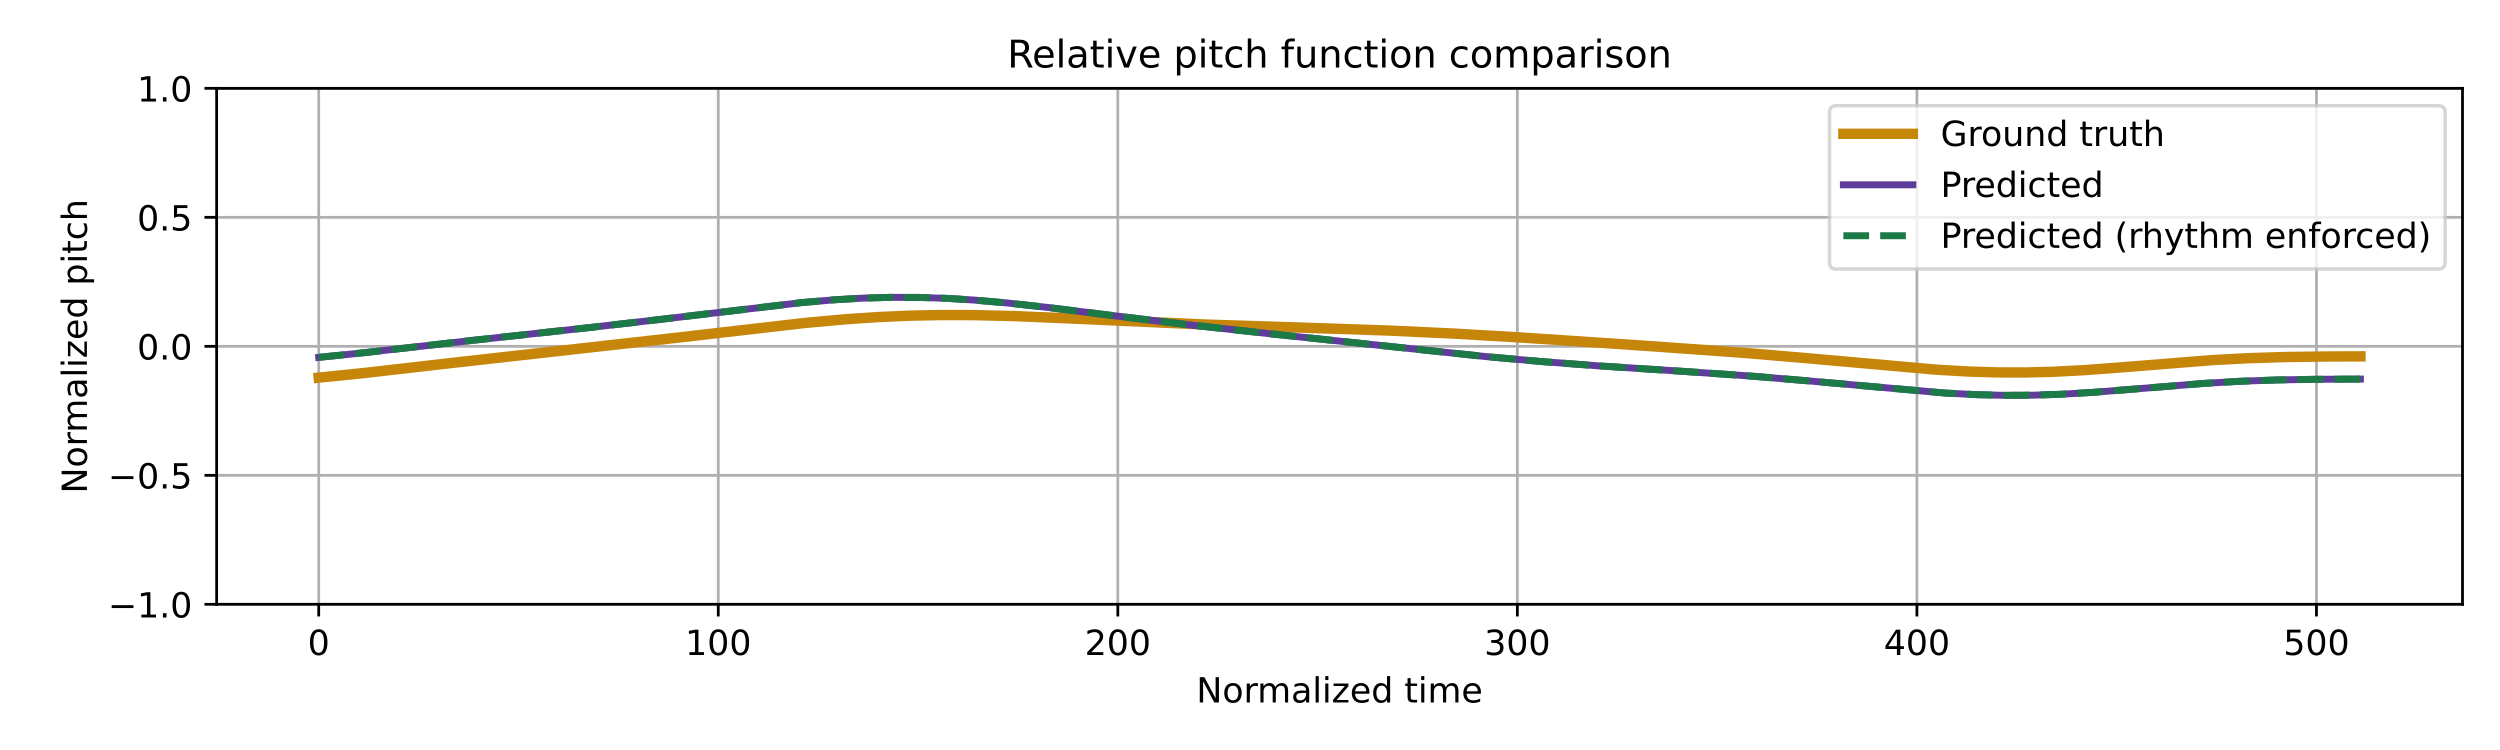
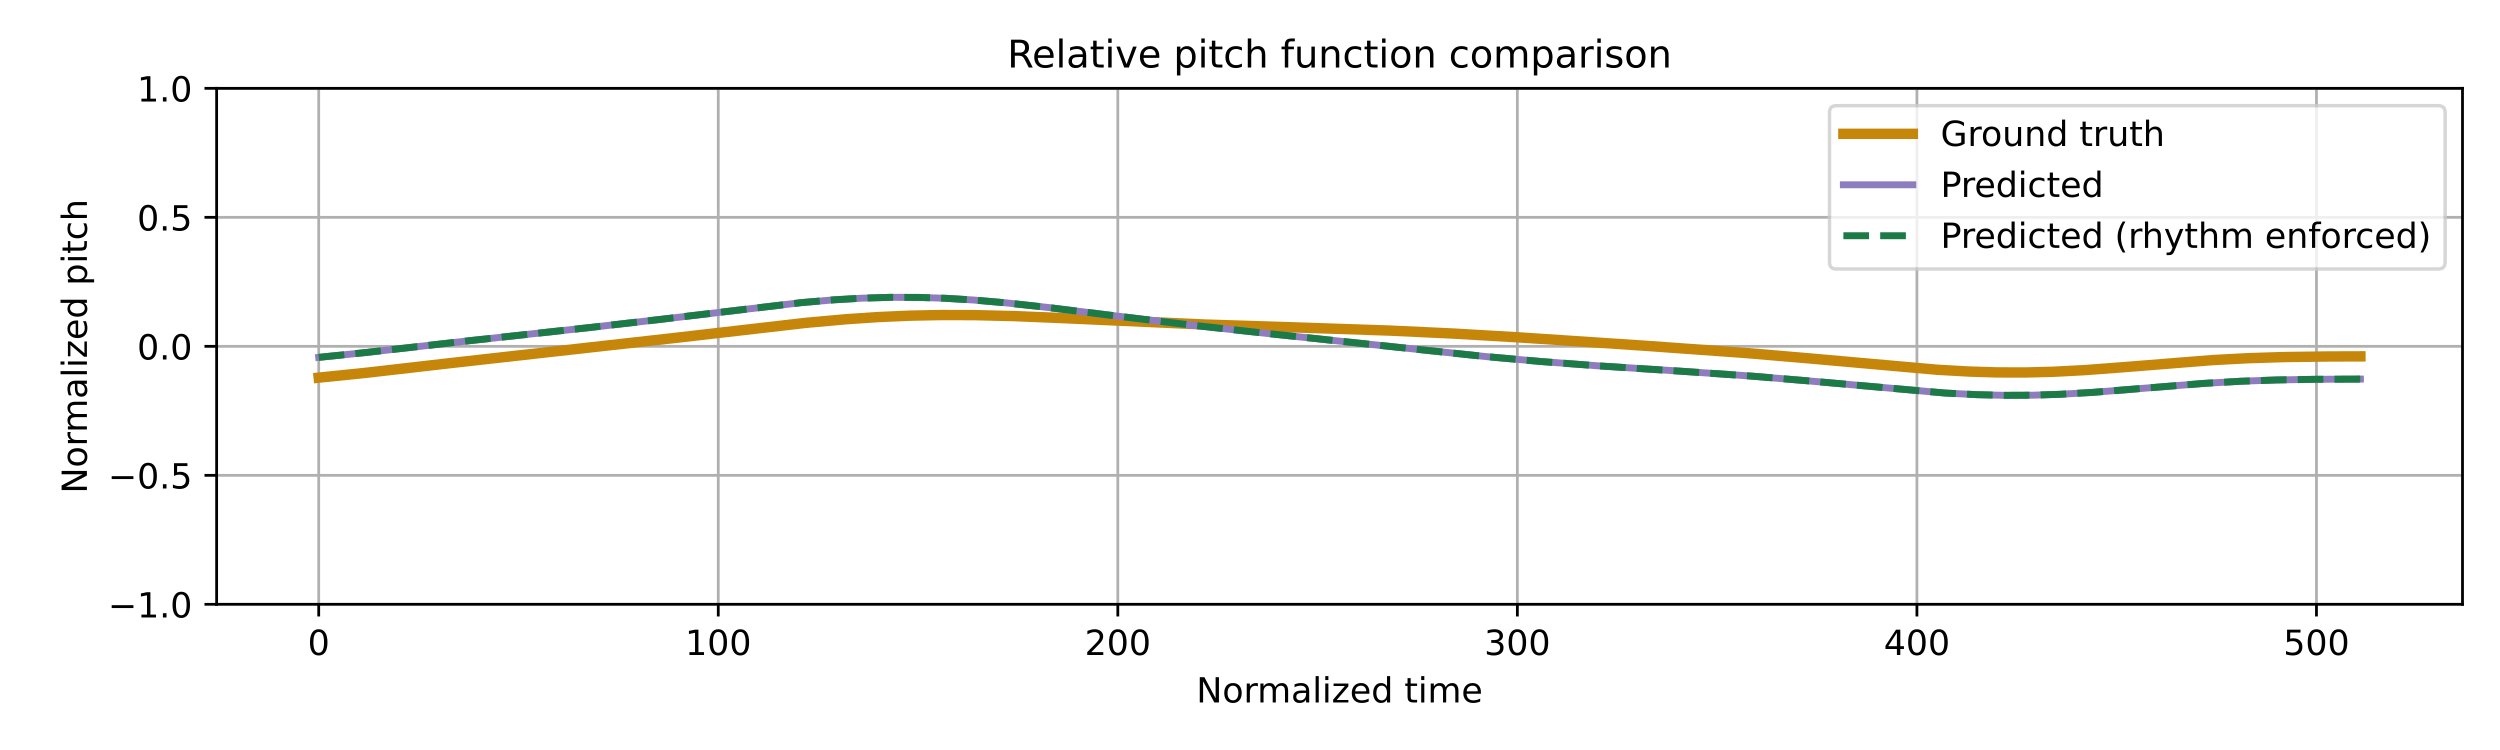
<svg xmlns="http://www.w3.org/2000/svg" xmlns:xlink="http://www.w3.org/1999/xlink" width="720pt" height="216pt" viewBox="0 0 720 216" version="1.1">
  <defs>
    <style type="text/css">*{stroke-linejoin: round; stroke-linecap: butt}</style>
  </defs>
  <g id="figure_1">
    <g id="patch_1">
      <path d="M 0 216  L 720 216  L 720 0  L 0 0  z " style="fill: #ffffff" />
    </g>
    <g id="axes_1">
      <g id="patch_2">
        <path d="M 62.39 174.04  L 709.2 174.04  L 709.2 25.44  L 62.39 25.44  z " style="fill: #ffffff" />
      </g>
      <g id="matplotlib.axis_1">
        <g id="xtick_1">
          <g id="line2d_1">
-             <path d="M 91.79 174.04  L 91.79 25.44  " clip-path="url(#p407e900d49)" style="fill: none; stroke: #b0b0b0; stroke-width: 0.8; stroke-linecap: square" />
+             <path d="M 91.79 174.04  L 91.79 25.44  " clip-path="url(#pcff0e92bfe)" style="fill: none; stroke: #b0b0b0; stroke-width: 0.8; stroke-linecap: square" />
          </g>
          <g id="line2d_2">
            <defs>
-               <path id="me4f6635d17" d="M 0 0  L 0 3.5  " style="stroke: #000000; stroke-width: 0.8" />
-             </defs>
-             <g>
-               <use xlink:href="#me4f6635d17" x="91.79" y="174.04" style="stroke: #000000; stroke-width: 0.8" />
+               <path id="m6e19267596" d="M 0 0  L 0 3.5  " style="stroke: #000000; stroke-width: 0.8" />
+             </defs>
+             <g>
+               <use xlink:href="#m6e19267596" x="91.79" y="174.04" style="stroke: #000000; stroke-width: 0.8" />
            </g>
          </g>
          <g id="text_1">
            <g transform="translate(88.60921 188.6384) scale(0.1 -0.1)">
              <defs>
                <path id="DejaVuSans-30" d="M 2034 4250  Q 1547 4250 1301 3770  Q 1056 3291 1056 2328  Q 1056 1369 1301 889  Q 1547 409 2034 409  Q 2525 409 2770 889  Q 3016 1369 3016 2328  Q 3016 3291 2770 3770  Q 2525 4250 2034 4250  z M 2034 4750  Q 2819 4750 3233 4129  Q 3647 3509 3647 2328  Q 3647 1150 3233 529  Q 2819 -91 2034 -91  Q 1250 -91 836 529  Q 422 1150 422 2328  Q 422 3509 836 4129  Q 1250 4750 2034 4750  z " transform="scale(0.015625)" />
              </defs>
              <use xlink:href="#DejaVuSans-30" />
            </g>
          </g>
        </g>
        <g id="xtick_2">
          <g id="line2d_3">
-             <path d="M 206.861 174.04  L 206.861 25.44  " clip-path="url(#p407e900d49)" style="fill: none; stroke: #b0b0b0; stroke-width: 0.8; stroke-linecap: square" />
+             <path d="M 206.861 174.04  L 206.861 25.44  " clip-path="url(#pcff0e92bfe)" style="fill: none; stroke: #b0b0b0; stroke-width: 0.8; stroke-linecap: square" />
          </g>
          <g id="line2d_4">
            <g>
-               <use xlink:href="#me4f6635d17" x="206.861" y="174.04" style="stroke: #000000; stroke-width: 0.8" />
+               <use xlink:href="#m6e19267596" x="206.861" y="174.04" style="stroke: #000000; stroke-width: 0.8" />
            </g>
          </g>
          <g id="text_2">
            <g transform="translate(197.317 188.6384) scale(0.1 -0.1)">
              <defs>
                <path id="DejaVuSans-31" d="M 794 531  L 1825 531  L 1825 4091  L 703 3866  L 703 4441  L 1819 4666  L 2450 4666  L 2450 531  L 3481 531  L 3481 0  L 794 0  L 794 531  z " transform="scale(0.015625)" />
              </defs>
              <use xlink:href="#DejaVuSans-31" />
              <use xlink:href="#DejaVuSans-30" transform="translate(63.62305 0)" />
              <use xlink:href="#DejaVuSans-30" transform="translate(127.2461 0)" />
            </g>
          </g>
        </g>
        <g id="xtick_3">
          <g id="line2d_5">
-             <path d="M 321.931 174.04  L 321.931 25.44  " clip-path="url(#p407e900d49)" style="fill: none; stroke: #b0b0b0; stroke-width: 0.8; stroke-linecap: square" />
+             <path d="M 321.931 174.04  L 321.931 25.44  " clip-path="url(#pcff0e92bfe)" style="fill: none; stroke: #b0b0b0; stroke-width: 0.8; stroke-linecap: square" />
          </g>
          <g id="line2d_6">
            <g>
-               <use xlink:href="#me4f6635d17" x="321.931" y="174.04" style="stroke: #000000; stroke-width: 0.8" />
+               <use xlink:href="#m6e19267596" x="321.931" y="174.04" style="stroke: #000000; stroke-width: 0.8" />
            </g>
          </g>
          <g id="text_3">
            <g transform="translate(312.3872 188.6384) scale(0.1 -0.1)">
              <defs>
                <path id="DejaVuSans-32" d="M 1228 531  L 3431 531  L 3431 0  L 469 0  L 469 531  Q 828 903 1448 1529  Q 2069 2156 2228 2338  Q 2531 2678 2651 2914  Q 2772 3150 2772 3378  Q 2772 3750 2511 3984  Q 2250 4219 1831 4219  Q 1534 4219 1204 4116  Q 875 4013 500 3803  L 500 4441  Q 881 4594 1212 4672  Q 1544 4750 1819 4750  Q 2544 4750 2975 4387  Q 3406 4025 3406 3419  Q 3406 3131 3298 2873  Q 3191 2616 2906 2266  Q 2828 2175 2409 1742  Q 1991 1309 1228 531  z " transform="scale(0.015625)" />
              </defs>
              <use xlink:href="#DejaVuSans-32" />
              <use xlink:href="#DejaVuSans-30" transform="translate(63.62305 0)" />
              <use xlink:href="#DejaVuSans-30" transform="translate(127.2461 0)" />
            </g>
          </g>
        </g>
        <g id="xtick_4">
          <g id="line2d_7">
-             <path d="M 437.001 174.04  L 437.001 25.44  " clip-path="url(#p407e900d49)" style="fill: none; stroke: #b0b0b0; stroke-width: 0.8; stroke-linecap: square" />
+             <path d="M 437.001 174.04  L 437.001 25.44  " clip-path="url(#pcff0e92bfe)" style="fill: none; stroke: #b0b0b0; stroke-width: 0.8; stroke-linecap: square" />
          </g>
          <g id="line2d_8">
            <g>
-               <use xlink:href="#me4f6635d17" x="437.001" y="174.04" style="stroke: #000000; stroke-width: 0.8" />
+               <use xlink:href="#m6e19267596" x="437.001" y="174.04" style="stroke: #000000; stroke-width: 0.8" />
            </g>
          </g>
          <g id="text_4">
            <g transform="translate(427.4575 188.6384) scale(0.1 -0.1)">
              <defs>
                <path id="DejaVuSans-33" d="M 2597 2516  Q 3050 2419 3304 2112  Q 3559 1806 3559 1356  Q 3559 666 3084 287  Q 2609 -91 1734 -91  Q 1441 -91 1130 -33  Q 819 25 488 141  L 488 750  Q 750 597 1062 519  Q 1375 441 1716 441  Q 2309 441 2620 675  Q 2931 909 2931 1356  Q 2931 1769 2642 2001  Q 2353 2234 1838 2234  L 1294 2234  L 1294 2753  L 1863 2753  Q 2328 2753 2575 2939  Q 2822 3125 2822 3475  Q 2822 3834 2567 4026  Q 2313 4219 1838 4219  Q 1578 4219 1281 4162  Q 984 4106 628 3988  L 628 4550  Q 988 4650 1302 4700  Q 1616 4750 1894 4750  Q 2613 4750 3031 4423  Q 3450 4097 3450 3541  Q 3450 3153 3228 2886  Q 3006 2619 2597 2516  z " transform="scale(0.015625)" />
              </defs>
              <use xlink:href="#DejaVuSans-33" />
              <use xlink:href="#DejaVuSans-30" transform="translate(63.62305 0)" />
              <use xlink:href="#DejaVuSans-30" transform="translate(127.2461 0)" />
            </g>
          </g>
        </g>
        <g id="xtick_5">
          <g id="line2d_9">
-             <path d="M 552.072 174.04  L 552.072 25.44  " clip-path="url(#p407e900d49)" style="fill: none; stroke: #b0b0b0; stroke-width: 0.8; stroke-linecap: square" />
+             <path d="M 552.072 174.04  L 552.072 25.44  " clip-path="url(#pcff0e92bfe)" style="fill: none; stroke: #b0b0b0; stroke-width: 0.8; stroke-linecap: square" />
          </g>
          <g id="line2d_10">
            <g>
-               <use xlink:href="#me4f6635d17" x="552.072" y="174.04" style="stroke: #000000; stroke-width: 0.8" />
+               <use xlink:href="#m6e19267596" x="552.072" y="174.04" style="stroke: #000000; stroke-width: 0.8" />
            </g>
          </g>
          <g id="text_5">
            <g transform="translate(542.5278 188.6384) scale(0.1 -0.1)">
              <defs>
                <path id="DejaVuSans-34" d="M 2419 4116  L 825 1625  L 2419 1625  L 2419 4116  z M 2253 4666  L 3047 4666  L 3047 1625  L 3713 1625  L 3713 1100  L 3047 1100  L 3047 0  L 2419 0  L 2419 1100  L 313 1100  L 313 1709  L 2253 4666  z " transform="scale(0.015625)" />
              </defs>
              <use xlink:href="#DejaVuSans-34" />
              <use xlink:href="#DejaVuSans-30" transform="translate(63.62305 0)" />
              <use xlink:href="#DejaVuSans-30" transform="translate(127.2461 0)" />
            </g>
          </g>
        </g>
        <g id="xtick_6">
          <g id="line2d_11">
-             <path d="M 667.142 174.04  L 667.142 25.44  " clip-path="url(#p407e900d49)" style="fill: none; stroke: #b0b0b0; stroke-width: 0.8; stroke-linecap: square" />
+             <path d="M 667.142 174.04  L 667.142 25.44  " clip-path="url(#pcff0e92bfe)" style="fill: none; stroke: #b0b0b0; stroke-width: 0.8; stroke-linecap: square" />
          </g>
          <g id="line2d_12">
            <g>
-               <use xlink:href="#me4f6635d17" x="667.142" y="174.04" style="stroke: #000000; stroke-width: 0.8" />
+               <use xlink:href="#m6e19267596" x="667.142" y="174.04" style="stroke: #000000; stroke-width: 0.8" />
            </g>
          </g>
          <g id="text_6">
            <g transform="translate(657.5981 188.6384) scale(0.1 -0.1)">
              <defs>
                <path id="DejaVuSans-35" d="M 691 4666  L 3169 4666  L 3169 4134  L 1269 4134  L 1269 2991  Q 1406 3038 1543 3061  Q 1681 3084 1819 3084  Q 2600 3084 3056 2656  Q 3513 2228 3513 1497  Q 3513 744 3044 326  Q 2575 -91 1722 -91  Q 1428 -91 1123 -41  Q 819 9 494 109  L 494 744  Q 775 591 1075 516  Q 1375 441 1709 441  Q 2250 441 2565 725  Q 2881 1009 2881 1497  Q 2881 1984 2565 2268  Q 2250 2553 1709 2553  Q 1456 2553 1204 2497  Q 953 2441 691 2322  L 691 4666  z " transform="scale(0.015625)" />
              </defs>
              <use xlink:href="#DejaVuSans-35" />
              <use xlink:href="#DejaVuSans-30" transform="translate(63.62305 0)" />
              <use xlink:href="#DejaVuSans-30" transform="translate(127.2461 0)" />
            </g>
          </g>
        </g>
        <g id="text_7">
          <g transform="translate(344.5544 202.3166) scale(0.1 -0.1)">
            <defs>
              <path id="DejaVuSans-4e" d="M 628 4666  L 1478 4666  L 3547 763  L 3547 4666  L 4159 4666  L 4159 0  L 3309 0  L 1241 3903  L 1241 0  L 628 0  L 628 4666  z " transform="scale(0.015625)" />
              <path id="DejaVuSans-6f" d="M 1959 3097  Q 1497 3097 1228 2736  Q 959 2375 959 1747  Q 959 1119 1226 758  Q 1494 397 1959 397  Q 2419 397 2687 759  Q 2956 1122 2956 1747  Q 2956 2369 2687 2733  Q 2419 3097 1959 3097  z M 1959 3584  Q 2709 3584 3137 3096  Q 3566 2609 3566 1747  Q 3566 888 3137 398  Q 2709 -91 1959 -91  Q 1206 -91 779 398  Q 353 888 353 1747  Q 353 2609 779 3096  Q 1206 3584 1959 3584  z " transform="scale(0.015625)" />
              <path id="DejaVuSans-72" d="M 2631 2963  Q 2534 3019 2420 3045  Q 2306 3072 2169 3072  Q 1681 3072 1420 2755  Q 1159 2438 1159 1844  L 1159 0  L 581 0  L 581 3500  L 1159 3500  L 1159 2956  Q 1341 3275 1631 3429  Q 1922 3584 2338 3584  Q 2397 3584 2469 3576  Q 2541 3569 2628 3553  L 2631 2963  z " transform="scale(0.015625)" />
              <path id="DejaVuSans-6d" d="M 3328 2828  Q 3544 3216 3844 3400  Q 4144 3584 4550 3584  Q 5097 3584 5394 3201  Q 5691 2819 5691 2113  L 5691 0  L 5113 0  L 5113 2094  Q 5113 2597 4934 2840  Q 4756 3084 4391 3084  Q 3944 3084 3684 2787  Q 3425 2491 3425 1978  L 3425 0  L 2847 0  L 2847 2094  Q 2847 2600 2669 2842  Q 2491 3084 2119 3084  Q 1678 3084 1418 2786  Q 1159 2488 1159 1978  L 1159 0  L 581 0  L 581 3500  L 1159 3500  L 1159 2956  Q 1356 3278 1631 3431  Q 1906 3584 2284 3584  Q 2666 3584 2933 3390  Q 3200 3197 3328 2828  z " transform="scale(0.015625)" />
              <path id="DejaVuSans-61" d="M 2194 1759  Q 1497 1759 1228 1600  Q 959 1441 959 1056  Q 959 750 1161 570  Q 1363 391 1709 391  Q 2188 391 2477 730  Q 2766 1069 2766 1631  L 2766 1759  L 2194 1759  z M 3341 1997  L 3341 0  L 2766 0  L 2766 531  Q 2569 213 2275 61  Q 1981 -91 1556 -91  Q 1019 -91 701 211  Q 384 513 384 1019  Q 384 1609 779 1909  Q 1175 2209 1959 2209  L 2766 2209  L 2766 2266  Q 2766 2663 2505 2880  Q 2244 3097 1772 3097  Q 1472 3097 1187 3025  Q 903 2953 641 2809  L 641 3341  Q 956 3463 1253 3523  Q 1550 3584 1831 3584  Q 2591 3584 2966 3190  Q 3341 2797 3341 1997  z " transform="scale(0.015625)" />
              <path id="DejaVuSans-6c" d="M 603 4863  L 1178 4863  L 1178 0  L 603 0  L 603 4863  z " transform="scale(0.015625)" />
              <path id="DejaVuSans-69" d="M 603 3500  L 1178 3500  L 1178 0  L 603 0  L 603 3500  z M 603 4863  L 1178 4863  L 1178 4134  L 603 4134  L 603 4863  z " transform="scale(0.015625)" />
              <path id="DejaVuSans-7a" d="M 353 3500  L 3084 3500  L 3084 2975  L 922 459  L 3084 459  L 3084 0  L 275 0  L 275 525  L 2438 3041  L 353 3041  L 353 3500  z " transform="scale(0.015625)" />
              <path id="DejaVuSans-65" d="M 3597 1894  L 3597 1613  L 953 1613  Q 991 1019 1311 708  Q 1631 397 2203 397  Q 2534 397 2845 478  Q 3156 559 3463 722  L 3463 178  Q 3153 47 2828 -22  Q 2503 -91 2169 -91  Q 1331 -91 842 396  Q 353 884 353 1716  Q 353 2575 817 3079  Q 1281 3584 2069 3584  Q 2775 3584 3186 3129  Q 3597 2675 3597 1894  z M 3022 2063  Q 3016 2534 2758 2815  Q 2500 3097 2075 3097  Q 1594 3097 1305 2825  Q 1016 2553 972 2059  L 3022 2063  z " transform="scale(0.015625)" />
              <path id="DejaVuSans-64" d="M 2906 2969  L 2906 4863  L 3481 4863  L 3481 0  L 2906 0  L 2906 525  Q 2725 213 2448 61  Q 2172 -91 1784 -91  Q 1150 -91 751 415  Q 353 922 353 1747  Q 353 2572 751 3078  Q 1150 3584 1784 3584  Q 2172 3584 2448 3432  Q 2725 3281 2906 2969  z M 947 1747  Q 947 1113 1208 752  Q 1469 391 1925 391  Q 2381 391 2643 752  Q 2906 1113 2906 1747  Q 2906 2381 2643 2742  Q 2381 3103 1925 3103  Q 1469 3103 1208 2742  Q 947 2381 947 1747  z " transform="scale(0.015625)" />
              <path id="DejaVuSans-20" transform="scale(0.015625)" />
              <path id="DejaVuSans-74" d="M 1172 4494  L 1172 3500  L 2356 3500  L 2356 3053  L 1172 3053  L 1172 1153  Q 1172 725 1289 603  Q 1406 481 1766 481  L 2356 481  L 2356 0  L 1766 0  Q 1100 0 847 248  Q 594 497 594 1153  L 594 3053  L 172 3053  L 172 3500  L 594 3500  L 594 4494  L 1172 4494  z " transform="scale(0.015625)" />
            </defs>
            <use xlink:href="#DejaVuSans-4e" />
            <use xlink:href="#DejaVuSans-6f" transform="translate(74.80469 0)" />
            <use xlink:href="#DejaVuSans-72" transform="translate(135.9863 0)" />
            <use xlink:href="#DejaVuSans-6d" transform="translate(175.3496 0)" />
            <use xlink:href="#DejaVuSans-61" transform="translate(272.7617 0)" />
            <use xlink:href="#DejaVuSans-6c" transform="translate(334.041 0)" />
            <use xlink:href="#DejaVuSans-69" transform="translate(361.8242 0)" />
            <use xlink:href="#DejaVuSans-7a" transform="translate(389.6074 0)" />
            <use xlink:href="#DejaVuSans-65" transform="translate(442.0977 0)" />
            <use xlink:href="#DejaVuSans-64" transform="translate(503.6211 0)" />
            <use xlink:href="#DejaVuSans-20" transform="translate(567.0977 0)" />
            <use xlink:href="#DejaVuSans-74" transform="translate(598.8848 0)" />
            <use xlink:href="#DejaVuSans-69" transform="translate(638.0938 0)" />
            <use xlink:href="#DejaVuSans-6d" transform="translate(665.877 0)" />
            <use xlink:href="#DejaVuSans-65" transform="translate(763.2891 0)" />
          </g>
        </g>
      </g>
      <g id="matplotlib.axis_2">
        <g id="ytick_1">
          <g id="line2d_13">
-             <path d="M 62.39 174.04  L 709.2 174.04  " clip-path="url(#p407e900d49)" style="fill: none; stroke: #b0b0b0; stroke-width: 0.8; stroke-linecap: square" />
+             <path d="M 62.39 174.04  L 709.2 174.04  " clip-path="url(#pcff0e92bfe)" style="fill: none; stroke: #b0b0b0; stroke-width: 0.8; stroke-linecap: square" />
          </g>
          <g id="line2d_14">
            <defs>
-               <path id="m17b36f6b37" d="M 0 0  L -3.5 0  " style="stroke: #000000; stroke-width: 0.8" />
-             </defs>
-             <g>
-               <use xlink:href="#m17b36f6b37" x="62.39" y="174.04" style="stroke: #000000; stroke-width: 0.8" />
+               <path id="m611359f907" d="M 0 0  L -3.5 0  " style="stroke: #000000; stroke-width: 0.8" />
+             </defs>
+             <g>
+               <use xlink:href="#m611359f907" x="62.39" y="174.04" style="stroke: #000000; stroke-width: 0.8" />
            </g>
          </g>
          <g id="text_8">
            <g transform="translate(31.10719 177.8392) scale(0.1 -0.1)">
              <defs>
                <path id="DejaVuSans-2212" d="M 678 2272  L 4684 2272  L 4684 1741  L 678 1741  L 678 2272  z " transform="scale(0.015625)" />
                <path id="DejaVuSans-2e" d="M 684 794  L 1344 794  L 1344 0  L 684 0  L 684 794  z " transform="scale(0.015625)" />
              </defs>
              <use xlink:href="#DejaVuSans-2212" />
              <use xlink:href="#DejaVuSans-31" transform="translate(83.78906 0)" />
              <use xlink:href="#DejaVuSans-2e" transform="translate(147.4121 0)" />
              <use xlink:href="#DejaVuSans-30" transform="translate(179.1992 0)" />
            </g>
          </g>
        </g>
        <g id="ytick_2">
          <g id="line2d_15">
-             <path d="M 62.39 136.89  L 709.2 136.89  " clip-path="url(#p407e900d49)" style="fill: none; stroke: #b0b0b0; stroke-width: 0.8; stroke-linecap: square" />
+             <path d="M 62.39 136.89  L 709.2 136.89  " clip-path="url(#pcff0e92bfe)" style="fill: none; stroke: #b0b0b0; stroke-width: 0.8; stroke-linecap: square" />
          </g>
          <g id="line2d_16">
            <g>
-               <use xlink:href="#m17b36f6b37" x="62.39" y="136.89" style="stroke: #000000; stroke-width: 0.8" />
+               <use xlink:href="#m611359f907" x="62.39" y="136.89" style="stroke: #000000; stroke-width: 0.8" />
            </g>
          </g>
          <g id="text_9">
            <g transform="translate(31.10719 140.6892) scale(0.1 -0.1)">
              <use xlink:href="#DejaVuSans-2212" />
              <use xlink:href="#DejaVuSans-30" transform="translate(83.78906 0)" />
              <use xlink:href="#DejaVuSans-2e" transform="translate(147.4121 0)" />
              <use xlink:href="#DejaVuSans-35" transform="translate(179.1992 0)" />
            </g>
          </g>
        </g>
        <g id="ytick_3">
          <g id="line2d_17">
-             <path d="M 62.39 99.74  L 709.2 99.74  " clip-path="url(#p407e900d49)" style="fill: none; stroke: #b0b0b0; stroke-width: 0.8; stroke-linecap: square" />
+             <path d="M 62.39 99.74  L 709.2 99.74  " clip-path="url(#pcff0e92bfe)" style="fill: none; stroke: #b0b0b0; stroke-width: 0.8; stroke-linecap: square" />
          </g>
          <g id="line2d_18">
            <g>
-               <use xlink:href="#m17b36f6b37" x="62.39" y="99.74" style="stroke: #000000; stroke-width: 0.8" />
+               <use xlink:href="#m611359f907" x="62.39" y="99.74" style="stroke: #000000; stroke-width: 0.8" />
            </g>
          </g>
          <g id="text_10">
            <g transform="translate(39.48687 103.5392) scale(0.1 -0.1)">
              <use xlink:href="#DejaVuSans-30" />
              <use xlink:href="#DejaVuSans-2e" transform="translate(63.62305 0)" />
              <use xlink:href="#DejaVuSans-30" transform="translate(95.41016 0)" />
            </g>
          </g>
        </g>
        <g id="ytick_4">
          <g id="line2d_19">
-             <path d="M 62.39 62.59  L 709.2 62.59  " clip-path="url(#p407e900d49)" style="fill: none; stroke: #b0b0b0; stroke-width: 0.8; stroke-linecap: square" />
+             <path d="M 62.39 62.59  L 709.2 62.59  " clip-path="url(#pcff0e92bfe)" style="fill: none; stroke: #b0b0b0; stroke-width: 0.8; stroke-linecap: square" />
          </g>
          <g id="line2d_20">
            <g>
-               <use xlink:href="#m17b36f6b37" x="62.39" y="62.59" style="stroke: #000000; stroke-width: 0.8" />
+               <use xlink:href="#m611359f907" x="62.39" y="62.59" style="stroke: #000000; stroke-width: 0.8" />
            </g>
          </g>
          <g id="text_11">
            <g transform="translate(39.48687 66.38922) scale(0.1 -0.1)">
              <use xlink:href="#DejaVuSans-30" />
              <use xlink:href="#DejaVuSans-2e" transform="translate(63.62305 0)" />
              <use xlink:href="#DejaVuSans-35" transform="translate(95.41016 0)" />
            </g>
          </g>
        </g>
        <g id="ytick_5">
          <g id="line2d_21">
-             <path d="M 62.39 25.44  L 709.2 25.44  " clip-path="url(#p407e900d49)" style="fill: none; stroke: #b0b0b0; stroke-width: 0.8; stroke-linecap: square" />
+             <path d="M 62.39 25.44  L 709.2 25.44  " clip-path="url(#pcff0e92bfe)" style="fill: none; stroke: #b0b0b0; stroke-width: 0.8; stroke-linecap: square" />
          </g>
          <g id="line2d_22">
            <g>
-               <use xlink:href="#m17b36f6b37" x="62.39" y="25.44" style="stroke: #000000; stroke-width: 0.8" />
+               <use xlink:href="#m611359f907" x="62.39" y="25.44" style="stroke: #000000; stroke-width: 0.8" />
            </g>
          </g>
          <g id="text_12">
            <g transform="translate(39.48687 29.23922) scale(0.1 -0.1)">
              <use xlink:href="#DejaVuSans-31" />
              <use xlink:href="#DejaVuSans-2e" transform="translate(63.62305 0)" />
              <use xlink:href="#DejaVuSans-30" transform="translate(95.41016 0)" />
            </g>
          </g>
        </g>
        <g id="text_13">
          <g transform="translate(25.0275 142.1259) rotate(-90) scale(0.1 -0.1)">
            <defs>
              <path id="DejaVuSans-70" d="M 1159 525  L 1159 -1331  L 581 -1331  L 581 3500  L 1159 3500  L 1159 2969  Q 1341 3281 1617 3432  Q 1894 3584 2278 3584  Q 2916 3584 3314 3078  Q 3713 2572 3713 1747  Q 3713 922 3314 415  Q 2916 -91 2278 -91  Q 1894 -91 1617 61  Q 1341 213 1159 525  z M 3116 1747  Q 3116 2381 2855 2742  Q 2594 3103 2138 3103  Q 1681 3103 1420 2742  Q 1159 2381 1159 1747  Q 1159 1113 1420 752  Q 1681 391 2138 391  Q 2594 391 2855 752  Q 3116 1113 3116 1747  z " transform="scale(0.015625)" />
              <path id="DejaVuSans-63" d="M 3122 3366  L 3122 2828  Q 2878 2963 2633 3030  Q 2388 3097 2138 3097  Q 1578 3097 1268 2742  Q 959 2388 959 1747  Q 959 1106 1268 751  Q 1578 397 2138 397  Q 2388 397 2633 464  Q 2878 531 3122 666  L 3122 134  Q 2881 22 2623 -34  Q 2366 -91 2075 -91  Q 1284 -91 818 406  Q 353 903 353 1747  Q 353 2603 823 3093  Q 1294 3584 2113 3584  Q 2378 3584 2631 3529  Q 2884 3475 3122 3366  z " transform="scale(0.015625)" />
              <path id="DejaVuSans-68" d="M 3513 2113  L 3513 0  L 2938 0  L 2938 2094  Q 2938 2591 2744 2837  Q 2550 3084 2163 3084  Q 1697 3084 1428 2787  Q 1159 2491 1159 1978  L 1159 0  L 581 0  L 581 4863  L 1159 4863  L 1159 2956  Q 1366 3272 1645 3428  Q 1925 3584 2291 3584  Q 2894 3584 3203 3211  Q 3513 2838 3513 2113  z " transform="scale(0.015625)" />
            </defs>
            <use xlink:href="#DejaVuSans-4e" />
            <use xlink:href="#DejaVuSans-6f" transform="translate(74.80469 0)" />
            <use xlink:href="#DejaVuSans-72" transform="translate(135.9863 0)" />
            <use xlink:href="#DejaVuSans-6d" transform="translate(175.3496 0)" />
            <use xlink:href="#DejaVuSans-61" transform="translate(272.7617 0)" />
            <use xlink:href="#DejaVuSans-6c" transform="translate(334.041 0)" />
            <use xlink:href="#DejaVuSans-69" transform="translate(361.8242 0)" />
            <use xlink:href="#DejaVuSans-7a" transform="translate(389.6074 0)" />
            <use xlink:href="#DejaVuSans-65" transform="translate(442.0977 0)" />
            <use xlink:href="#DejaVuSans-64" transform="translate(503.6211 0)" />
            <use xlink:href="#DejaVuSans-20" transform="translate(567.0977 0)" />
            <use xlink:href="#DejaVuSans-70" transform="translate(598.8848 0)" />
            <use xlink:href="#DejaVuSans-69" transform="translate(662.3613 0)" />
            <use xlink:href="#DejaVuSans-74" transform="translate(690.1445 0)" />
            <use xlink:href="#DejaVuSans-63" transform="translate(729.3535 0)" />
            <use xlink:href="#DejaVuSans-68" transform="translate(784.334 0)" />
          </g>
        </g>
      </g>
      <g id="line2d_23">
-         <path d="M 91.79 108.765  L 105.599 107.347  L 129.764 104.571  L 159.682 101.214  L 194.203 97.345  L 232.176 92.972  L 243.683 91.937  L 252.889 91.316  L 262.094 90.91  L 271.3 90.728  L 280.506 90.755  L 292.013 91.032  L 306.972 91.656  L 347.246 93.471  L 372.562 94.277  L 400.179 95.207  L 418.59 96.065  L 438.152 97.211  L 473.824 99.583  L 502.591 101.648  L 521.003 103.21  L 557.825 106.48  L 567.031 107.003  L 575.086 107.252  L 583.141 107.278  L 591.195 107.076  L 600.401 106.595  L 611.908 105.725  L 637.224 103.705  L 647.58 103.156  L 657.936 102.83  L 670.594 102.666  L 679.8 102.635  L 679.8 102.635  " clip-path="url(#p407e900d49)" style="fill: none; stroke: #c5860a; stroke-width: 3; stroke-linecap: square" />
+         <path d="M 91.79 108.765  L 105.599 107.347  L 129.764 104.571  L 159.682 101.214  L 194.203 97.345  L 232.176 92.972  L 243.683 91.937  L 252.889 91.316  L 262.094 90.91  L 271.3 90.728  L 280.506 90.755  L 292.013 91.032  L 306.972 91.656  L 347.246 93.471  L 372.562 94.277  L 400.179 95.207  L 418.59 96.065  L 438.152 97.211  L 473.824 99.583  L 502.591 101.648  L 521.003 103.21  L 557.825 106.48  L 567.031 107.003  L 575.086 107.252  L 583.141 107.278  L 591.195 107.076  L 600.401 106.595  L 611.908 105.725  L 637.224 103.705  L 647.58 103.156  L 657.936 102.83  L 670.594 102.666  L 679.8 102.635  L 679.8 102.635  " clip-path="url(#pcff0e92bfe)" style="fill: none; stroke: #c5860a; stroke-width: 3; stroke-linecap: square" />
      </g>
      <g id="line2d_24">
-         <path d="M 91.79 102.921  L 105.599 101.497  L 135.517 98.084  L 170.038 94.306  L 190.751 91.918  L 231.025 87.13  L 240.231 86.346  L 248.286 85.874  L 256.341 85.636  L 264.396 85.65  L 272.451 85.916  L 280.506 86.413  L 289.711 87.219  L 301.218 88.483  L 320.78 90.919  L 342.644 93.571  L 365.658 96.115  L 427.796 102.682  L 443.905 104.124  L 460.015 105.346  L 485.331 106.991  L 504.893 108.353  L 521.003 109.709  L 560.126 113.191  L 569.332 113.665  L 577.387 113.857  L 585.442 113.817  L 593.497 113.549  L 602.702 113.004  L 615.36 111.988  L 634.922 110.403  L 645.278 109.801  L 655.635 109.427  L 667.142 109.234  L 679.8 109.177  L 679.8 109.177  " clip-path="url(#p407e900d49)" style="fill: none; stroke: #5e3c99; stroke-width: 2; stroke-linecap: square" />
+         <path d="M 91.79 102.921  L 105.599 101.497  L 135.517 98.084  L 170.038 94.306  L 190.751 91.918  L 231.025 87.13  L 240.231 86.346  L 248.286 85.874  L 256.341 85.636  L 264.396 85.65  L 272.451 85.916  L 280.506 86.413  L 289.711 87.219  L 301.218 88.483  L 320.78 90.919  L 342.644 93.571  L 365.658 96.115  L 427.796 102.682  L 443.905 104.124  L 460.015 105.346  L 485.331 106.991  L 504.893 108.353  L 521.003 109.709  L 560.126 113.191  L 569.332 113.665  L 577.387 113.857  L 585.442 113.817  L 593.497 113.549  L 602.702 113.004  L 615.36 111.988  L 634.922 110.403  L 645.278 109.801  L 655.635 109.427  L 667.142 109.234  L 679.8 109.177  L 679.8 109.177  " clip-path="url(#pcff0e92bfe)" style="fill: none; stroke: #8e7dbe; stroke-width: 2; stroke-linecap: square" />
      </g>
      <g id="line2d_25">
-         <path d="M 91.79 102.921  L 105.599 101.497  L 135.517 98.084  L 170.038 94.306  L 190.751 91.918  L 231.025 87.13  L 240.231 86.346  L 248.286 85.874  L 256.341 85.636  L 264.396 85.65  L 272.451 85.916  L 280.506 86.413  L 289.711 87.219  L 301.218 88.483  L 320.78 90.919  L 342.644 93.571  L 365.658 96.115  L 427.796 102.682  L 443.905 104.124  L 460.015 105.346  L 485.331 106.991  L 504.893 108.353  L 521.003 109.709  L 560.126 113.191  L 569.332 113.665  L 577.387 113.857  L 585.442 113.817  L 593.497 113.549  L 602.702 113.004  L 615.36 111.988  L 634.922 110.403  L 645.278 109.801  L 655.635 109.427  L 667.142 109.234  L 679.8 109.177  L 679.8 109.177  " clip-path="url(#p407e900d49)" style="fill: none; stroke-dasharray: 7.4,3.2; stroke-dashoffset: 0; stroke: #1b7a46; stroke-width: 2" />
+         <path d="M 91.79 102.921  L 105.599 101.497  L 135.517 98.084  L 170.038 94.306  L 190.751 91.918  L 231.025 87.13  L 240.231 86.346  L 248.286 85.874  L 256.341 85.636  L 264.396 85.65  L 272.451 85.916  L 280.506 86.413  L 289.711 87.219  L 301.218 88.483  L 320.78 90.919  L 342.644 93.571  L 365.658 96.115  L 427.796 102.682  L 443.905 104.124  L 460.015 105.346  L 485.331 106.991  L 504.893 108.353  L 521.003 109.709  L 560.126 113.191  L 569.332 113.665  L 577.387 113.857  L 585.442 113.817  L 593.497 113.549  L 602.702 113.004  L 615.36 111.988  L 634.922 110.403  L 645.278 109.801  L 655.635 109.427  L 667.142 109.234  L 679.8 109.177  L 679.8 109.177  " clip-path="url(#pcff0e92bfe)" style="fill: none; stroke-dasharray: 7.4,3.2; stroke-dashoffset: 0; stroke: #1b7a46; stroke-width: 2" />
      </g>
      <g id="patch_3">
        <path d="M 62.39 174.04  L 62.39 25.44  " style="fill: none; stroke: #000000; stroke-width: 0.8; stroke-linejoin: miter; stroke-linecap: square" />
      </g>
      <g id="patch_4">
        <path d="M 709.2 174.04  L 709.2 25.44  " style="fill: none; stroke: #000000; stroke-width: 0.8; stroke-linejoin: miter; stroke-linecap: square" />
      </g>
      <g id="patch_5">
        <path d="M 62.39 174.04  L 709.2 174.04  " style="fill: none; stroke: #000000; stroke-width: 0.8; stroke-linejoin: miter; stroke-linecap: square" />
      </g>
      <g id="patch_6">
        <path d="M 62.39 25.44  L 709.2 25.44  " style="fill: none; stroke: #000000; stroke-width: 0.8; stroke-linejoin: miter; stroke-linecap: square" />
      </g>
      <g id="text_14">
        <g transform="translate(290.1045 19.44) scale(0.11 -0.11)">
          <defs>
            <path id="DejaVuSans-52" d="M 2841 2188  Q 3044 2119 3236 1894  Q 3428 1669 3622 1275  L 4263 0  L 3584 0  L 2988 1197  Q 2756 1666 2539 1819  Q 2322 1972 1947 1972  L 1259 1972  L 1259 0  L 628 0  L 628 4666  L 2053 4666  Q 2853 4666 3247 4331  Q 3641 3997 3641 3322  Q 3641 2881 3436 2590  Q 3231 2300 2841 2188  z M 1259 4147  L 1259 2491  L 2053 2491  Q 2509 2491 2742 2702  Q 2975 2913 2975 3322  Q 2975 3731 2742 3939  Q 2509 4147 2053 4147  L 1259 4147  z " transform="scale(0.015625)" />
            <path id="DejaVuSans-76" d="M 191 3500  L 800 3500  L 1894 563  L 2988 3500  L 3597 3500  L 2284 0  L 1503 0  L 191 3500  z " transform="scale(0.015625)" />
            <path id="DejaVuSans-66" d="M 2375 4863  L 2375 4384  L 1825 4384  Q 1516 4384 1395 4259  Q 1275 4134 1275 3809  L 1275 3500  L 2222 3500  L 2222 3053  L 1275 3053  L 1275 0  L 697 0  L 697 3053  L 147 3053  L 147 3500  L 697 3500  L 697 3744  Q 697 4328 969 4595  Q 1241 4863 1831 4863  L 2375 4863  z " transform="scale(0.015625)" />
            <path id="DejaVuSans-75" d="M 544 1381  L 544 3500  L 1119 3500  L 1119 1403  Q 1119 906 1312 657  Q 1506 409 1894 409  Q 2359 409 2629 706  Q 2900 1003 2900 1516  L 2900 3500  L 3475 3500  L 3475 0  L 2900 0  L 2900 538  Q 2691 219 2414 64  Q 2138 -91 1772 -91  Q 1169 -91 856 284  Q 544 659 544 1381  z M 1991 3584  L 1991 3584  z " transform="scale(0.015625)" />
            <path id="DejaVuSans-6e" d="M 3513 2113  L 3513 0  L 2938 0  L 2938 2094  Q 2938 2591 2744 2837  Q 2550 3084 2163 3084  Q 1697 3084 1428 2787  Q 1159 2491 1159 1978  L 1159 0  L 581 0  L 581 3500  L 1159 3500  L 1159 2956  Q 1366 3272 1645 3428  Q 1925 3584 2291 3584  Q 2894 3584 3203 3211  Q 3513 2838 3513 2113  z " transform="scale(0.015625)" />
            <path id="DejaVuSans-73" d="M 2834 3397  L 2834 2853  Q 2591 2978 2328 3040  Q 2066 3103 1784 3103  Q 1356 3103 1142 2972  Q 928 2841 928 2578  Q 928 2378 1081 2264  Q 1234 2150 1697 2047  L 1894 2003  Q 2506 1872 2764 1633  Q 3022 1394 3022 966  Q 3022 478 2636 193  Q 2250 -91 1575 -91  Q 1294 -91 989 -36  Q 684 19 347 128  L 347 722  Q 666 556 975 473  Q 1284 391 1588 391  Q 1994 391 2212 530  Q 2431 669 2431 922  Q 2431 1156 2273 1281  Q 2116 1406 1581 1522  L 1381 1569  Q 847 1681 609 1914  Q 372 2147 372 2553  Q 372 3047 722 3315  Q 1072 3584 1716 3584  Q 2034 3584 2315 3537  Q 2597 3491 2834 3397  z " transform="scale(0.015625)" />
          </defs>
          <use xlink:href="#DejaVuSans-52" />
          <use xlink:href="#DejaVuSans-65" transform="translate(64.98242 0)" />
          <use xlink:href="#DejaVuSans-6c" transform="translate(126.5059 0)" />
          <use xlink:href="#DejaVuSans-61" transform="translate(154.2891 0)" />
          <use xlink:href="#DejaVuSans-74" transform="translate(215.5684 0)" />
          <use xlink:href="#DejaVuSans-69" transform="translate(254.7773 0)" />
          <use xlink:href="#DejaVuSans-76" transform="translate(282.5605 0)" />
          <use xlink:href="#DejaVuSans-65" transform="translate(341.7402 0)" />
          <use xlink:href="#DejaVuSans-20" transform="translate(403.2637 0)" />
          <use xlink:href="#DejaVuSans-70" transform="translate(435.0508 0)" />
          <use xlink:href="#DejaVuSans-69" transform="translate(498.5273 0)" />
          <use xlink:href="#DejaVuSans-74" transform="translate(526.3105 0)" />
          <use xlink:href="#DejaVuSans-63" transform="translate(565.5195 0)" />
          <use xlink:href="#DejaVuSans-68" transform="translate(620.5 0)" />
          <use xlink:href="#DejaVuSans-20" transform="translate(683.8789 0)" />
          <use xlink:href="#DejaVuSans-66" transform="translate(715.666 0)" />
          <use xlink:href="#DejaVuSans-75" transform="translate(750.8711 0)" />
          <use xlink:href="#DejaVuSans-6e" transform="translate(814.25 0)" />
          <use xlink:href="#DejaVuSans-63" transform="translate(877.6289 0)" />
          <use xlink:href="#DejaVuSans-74" transform="translate(932.6094 0)" />
          <use xlink:href="#DejaVuSans-69" transform="translate(971.8184 0)" />
          <use xlink:href="#DejaVuSans-6f" transform="translate(999.6016 0)" />
          <use xlink:href="#DejaVuSans-6e" transform="translate(1060.783 0)" />
          <use xlink:href="#DejaVuSans-20" transform="translate(1124.162 0)" />
          <use xlink:href="#DejaVuSans-63" transform="translate(1155.949 0)" />
          <use xlink:href="#DejaVuSans-6f" transform="translate(1210.93 0)" />
          <use xlink:href="#DejaVuSans-6d" transform="translate(1272.111 0)" />
          <use xlink:href="#DejaVuSans-70" transform="translate(1369.523 0)" />
          <use xlink:href="#DejaVuSans-61" transform="translate(1433 0)" />
          <use xlink:href="#DejaVuSans-72" transform="translate(1494.279 0)" />
          <use xlink:href="#DejaVuSans-69" transform="translate(1535.393 0)" />
          <use xlink:href="#DejaVuSans-73" transform="translate(1563.176 0)" />
          <use xlink:href="#DejaVuSans-6f" transform="translate(1615.275 0)" />
          <use xlink:href="#DejaVuSans-6e" transform="translate(1676.457 0)" />
        </g>
      </g>
      <g id="legend_1">
        <g id="patch_7">
          <path d="M 528.894 77.474  L 702.2 77.474  Q 704.2 77.474 704.2 75.474  L 704.2 32.44  Q 704.2 30.44 702.2 30.44  L 528.894 30.44  Q 526.894 30.44 526.894 32.44  L 526.894 75.474  Q 526.894 77.474 528.894 77.474  z " style="fill: #ffffff; opacity: 0.8; stroke: #cccccc; stroke-linejoin: miter" />
        </g>
        <g id="line2d_26">
          <path d="M 530.894 38.538  L 540.894 38.538  L 550.894 38.538  " style="fill: none; stroke: #c5860a; stroke-width: 3; stroke-linecap: square" />
        </g>
        <g id="text_15">
          <g transform="translate(558.8937 42.03844) scale(0.1 -0.1)">
            <defs>
              <path id="DejaVuSans-47" d="M 3809 666  L 3809 1919  L 2778 1919  L 2778 2438  L 4434 2438  L 4434 434  Q 4069 175 3628 42  Q 3188 -91 2688 -91  Q 1594 -91 976 548  Q 359 1188 359 2328  Q 359 3472 976 4111  Q 1594 4750 2688 4750  Q 3144 4750 3555 4637  Q 3966 4525 4313 4306  L 4313 3634  Q 3963 3931 3569 4081  Q 3175 4231 2741 4231  Q 1884 4231 1454 3753  Q 1025 3275 1025 2328  Q 1025 1384 1454 906  Q 1884 428 2741 428  Q 3075 428 3337 486  Q 3600 544 3809 666  z " transform="scale(0.015625)" />
            </defs>
            <use xlink:href="#DejaVuSans-47" />
            <use xlink:href="#DejaVuSans-72" transform="translate(77.49023 0)" />
            <use xlink:href="#DejaVuSans-6f" transform="translate(116.3535 0)" />
            <use xlink:href="#DejaVuSans-75" transform="translate(177.5352 0)" />
            <use xlink:href="#DejaVuSans-6e" transform="translate(240.9141 0)" />
            <use xlink:href="#DejaVuSans-64" transform="translate(304.293 0)" />
            <use xlink:href="#DejaVuSans-20" transform="translate(367.7695 0)" />
            <use xlink:href="#DejaVuSans-74" transform="translate(399.5566 0)" />
            <use xlink:href="#DejaVuSans-72" transform="translate(438.7656 0)" />
            <use xlink:href="#DejaVuSans-75" transform="translate(479.8789 0)" />
            <use xlink:href="#DejaVuSans-74" transform="translate(543.2578 0)" />
            <use xlink:href="#DejaVuSans-68" transform="translate(582.4668 0)" />
          </g>
        </g>
        <g id="line2d_27">
-           <path d="M 530.894 53.217  L 540.894 53.217  L 550.894 53.217  " style="fill: none; stroke: #5e3c99; stroke-width: 2; stroke-linecap: square" />
+           <path d="M 530.894 53.217  L 540.894 53.217  L 550.894 53.217  " style="fill: none; stroke: #8e7dbe; stroke-width: 2; stroke-linecap: square" />
        </g>
        <g id="text_16">
          <g transform="translate(558.8937 56.71656) scale(0.1 -0.1)">
            <defs>
              <path id="DejaVuSans-50" d="M 1259 4147  L 1259 2394  L 2053 2394  Q 2494 2394 2734 2622  Q 2975 2850 2975 3272  Q 2975 3691 2734 3919  Q 2494 4147 2053 4147  L 1259 4147  z M 628 4666  L 2053 4666  Q 2838 4666 3239 4311  Q 3641 3956 3641 3272  Q 3641 2581 3239 2228  Q 2838 1875 2053 1875  L 1259 1875  L 1259 0  L 628 0  L 628 4666  z " transform="scale(0.015625)" />
            </defs>
            <use xlink:href="#DejaVuSans-50" />
            <use xlink:href="#DejaVuSans-72" transform="translate(58.55273 0)" />
            <use xlink:href="#DejaVuSans-65" transform="translate(97.41602 0)" />
            <use xlink:href="#DejaVuSans-64" transform="translate(158.9395 0)" />
            <use xlink:href="#DejaVuSans-69" transform="translate(222.416 0)" />
            <use xlink:href="#DejaVuSans-63" transform="translate(250.1992 0)" />
            <use xlink:href="#DejaVuSans-74" transform="translate(305.1797 0)" />
            <use xlink:href="#DejaVuSans-65" transform="translate(344.3887 0)" />
            <use xlink:href="#DejaVuSans-64" transform="translate(405.9121 0)" />
          </g>
        </g>
        <g id="line2d_28">
          <path d="M 530.894 67.895  L 540.894 67.895  L 550.894 67.895  " style="fill: none; stroke-dasharray: 7.4,3.2; stroke-dashoffset: 0; stroke: #1b7a46; stroke-width: 2" />
        </g>
        <g id="text_17">
          <g transform="translate(558.8937 71.39469) scale(0.1 -0.1)">
            <defs>
              <path id="DejaVuSans-28" d="M 1984 4856  Q 1566 4138 1362 3434  Q 1159 2731 1159 2009  Q 1159 1288 1364 580  Q 1569 -128 1984 -844  L 1484 -844  Q 1016 -109 783 600  Q 550 1309 550 2009  Q 550 2706 781 3412  Q 1013 4119 1484 4856  L 1984 4856  z " transform="scale(0.015625)" />
              <path id="DejaVuSans-79" d="M 2059 -325  Q 1816 -950 1584 -1140  Q 1353 -1331 966 -1331  L 506 -1331  L 506 -850  L 844 -850  Q 1081 -850 1212 -737  Q 1344 -625 1503 -206  L 1606 56  L 191 3500  L 800 3500  L 1894 763  L 2988 3500  L 3597 3500  L 2059 -325  z " transform="scale(0.015625)" />
              <path id="DejaVuSans-29" d="M 513 4856  L 1013 4856  Q 1481 4119 1714 3412  Q 1947 2706 1947 2009  Q 1947 1309 1714 600  Q 1481 -109 1013 -844  L 513 -844  Q 928 -128 1133 580  Q 1338 1288 1338 2009  Q 1338 2731 1133 3434  Q 928 4138 513 4856  z " transform="scale(0.015625)" />
            </defs>
            <use xlink:href="#DejaVuSans-50" />
            <use xlink:href="#DejaVuSans-72" transform="translate(58.55273 0)" />
            <use xlink:href="#DejaVuSans-65" transform="translate(97.41602 0)" />
            <use xlink:href="#DejaVuSans-64" transform="translate(158.9395 0)" />
            <use xlink:href="#DejaVuSans-69" transform="translate(222.416 0)" />
            <use xlink:href="#DejaVuSans-63" transform="translate(250.1992 0)" />
            <use xlink:href="#DejaVuSans-74" transform="translate(305.1797 0)" />
            <use xlink:href="#DejaVuSans-65" transform="translate(344.3887 0)" />
            <use xlink:href="#DejaVuSans-64" transform="translate(405.9121 0)" />
            <use xlink:href="#DejaVuSans-20" transform="translate(469.3887 0)" />
            <use xlink:href="#DejaVuSans-28" transform="translate(501.1758 0)" />
            <use xlink:href="#DejaVuSans-72" transform="translate(540.1895 0)" />
            <use xlink:href="#DejaVuSans-68" transform="translate(579.5527 0)" />
            <use xlink:href="#DejaVuSans-79" transform="translate(642.9316 0)" />
            <use xlink:href="#DejaVuSans-74" transform="translate(702.1113 0)" />
            <use xlink:href="#DejaVuSans-68" transform="translate(741.3203 0)" />
            <use xlink:href="#DejaVuSans-6d" transform="translate(804.6992 0)" />
            <use xlink:href="#DejaVuSans-20" transform="translate(902.1113 0)" />
            <use xlink:href="#DejaVuSans-65" transform="translate(933.8984 0)" />
            <use xlink:href="#DejaVuSans-6e" transform="translate(995.4219 0)" />
            <use xlink:href="#DejaVuSans-66" transform="translate(1058.801 0)" />
            <use xlink:href="#DejaVuSans-6f" transform="translate(1094.006 0)" />
            <use xlink:href="#DejaVuSans-72" transform="translate(1155.188 0)" />
            <use xlink:href="#DejaVuSans-63" transform="translate(1194.051 0)" />
            <use xlink:href="#DejaVuSans-65" transform="translate(1249.031 0)" />
            <use xlink:href="#DejaVuSans-64" transform="translate(1310.555 0)" />
            <use xlink:href="#DejaVuSans-29" transform="translate(1374.031 0)" />
          </g>
        </g>
      </g>
    </g>
  </g>
  <defs>
-     <clipPath id="p407e900d49">
+     <clipPath id="pcff0e92bfe">
      <rect x="62.39" y="25.44" width="646.81" height="148.6" />
    </clipPath>
  </defs>
</svg>
